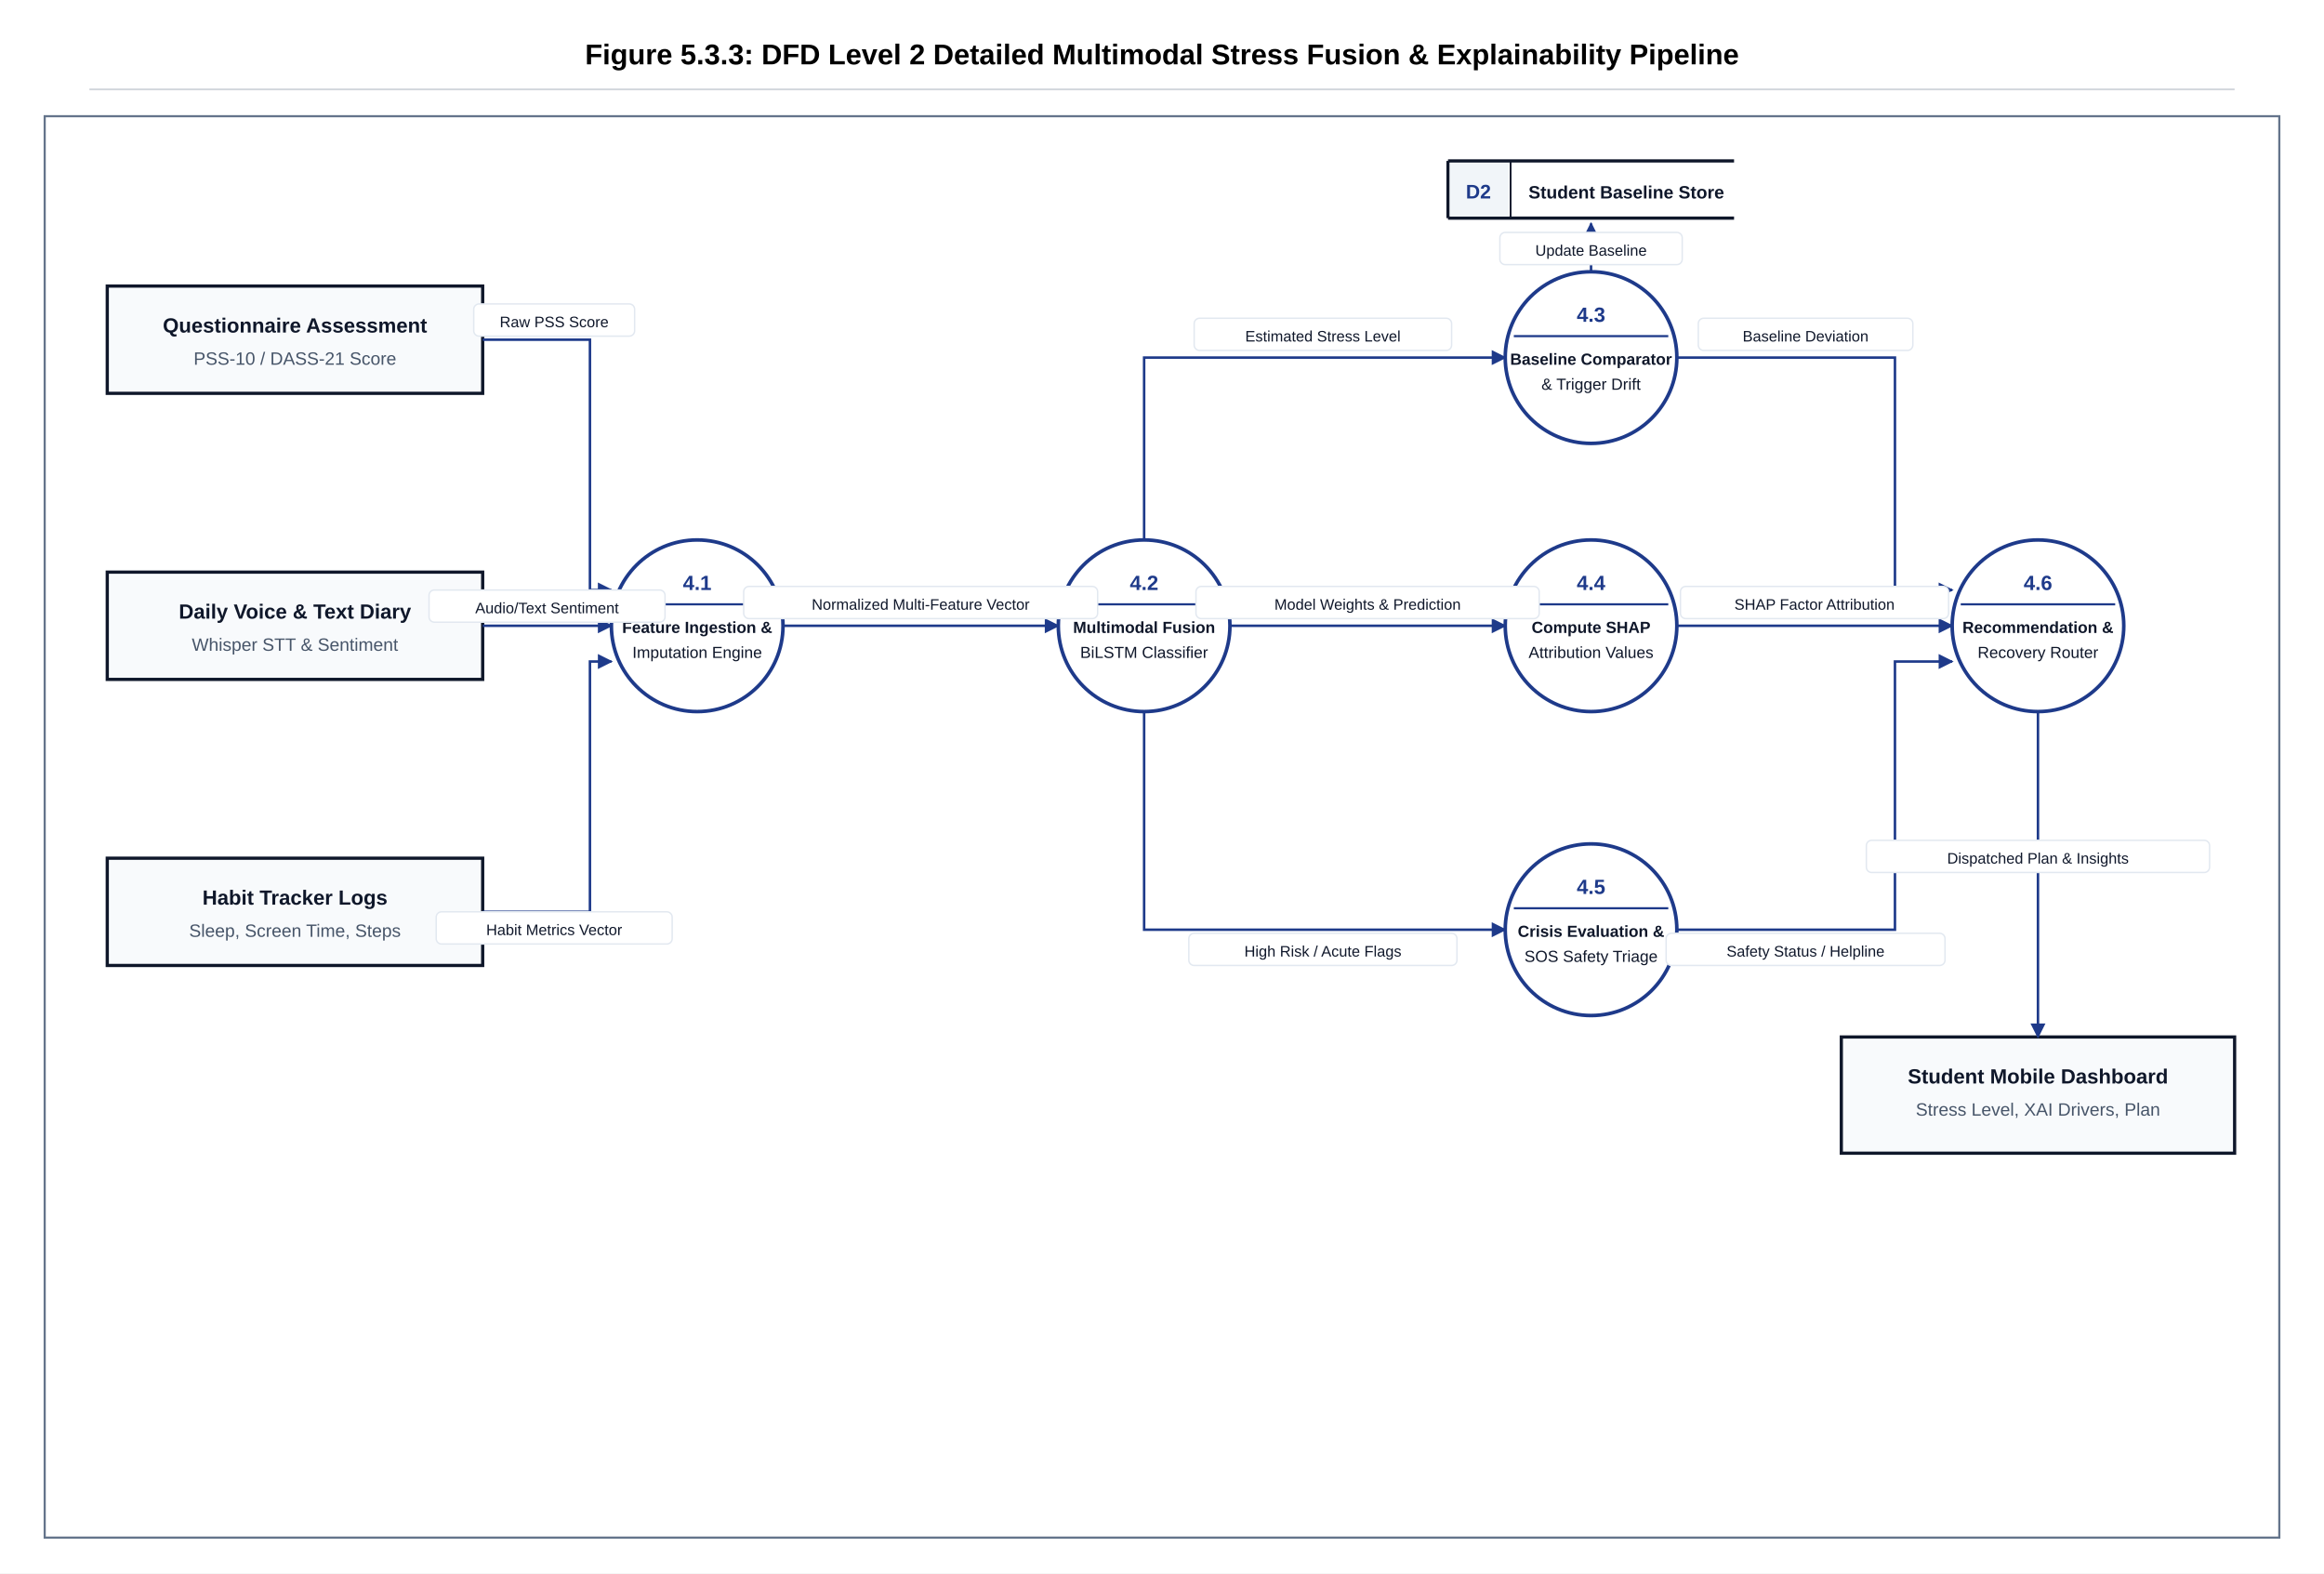
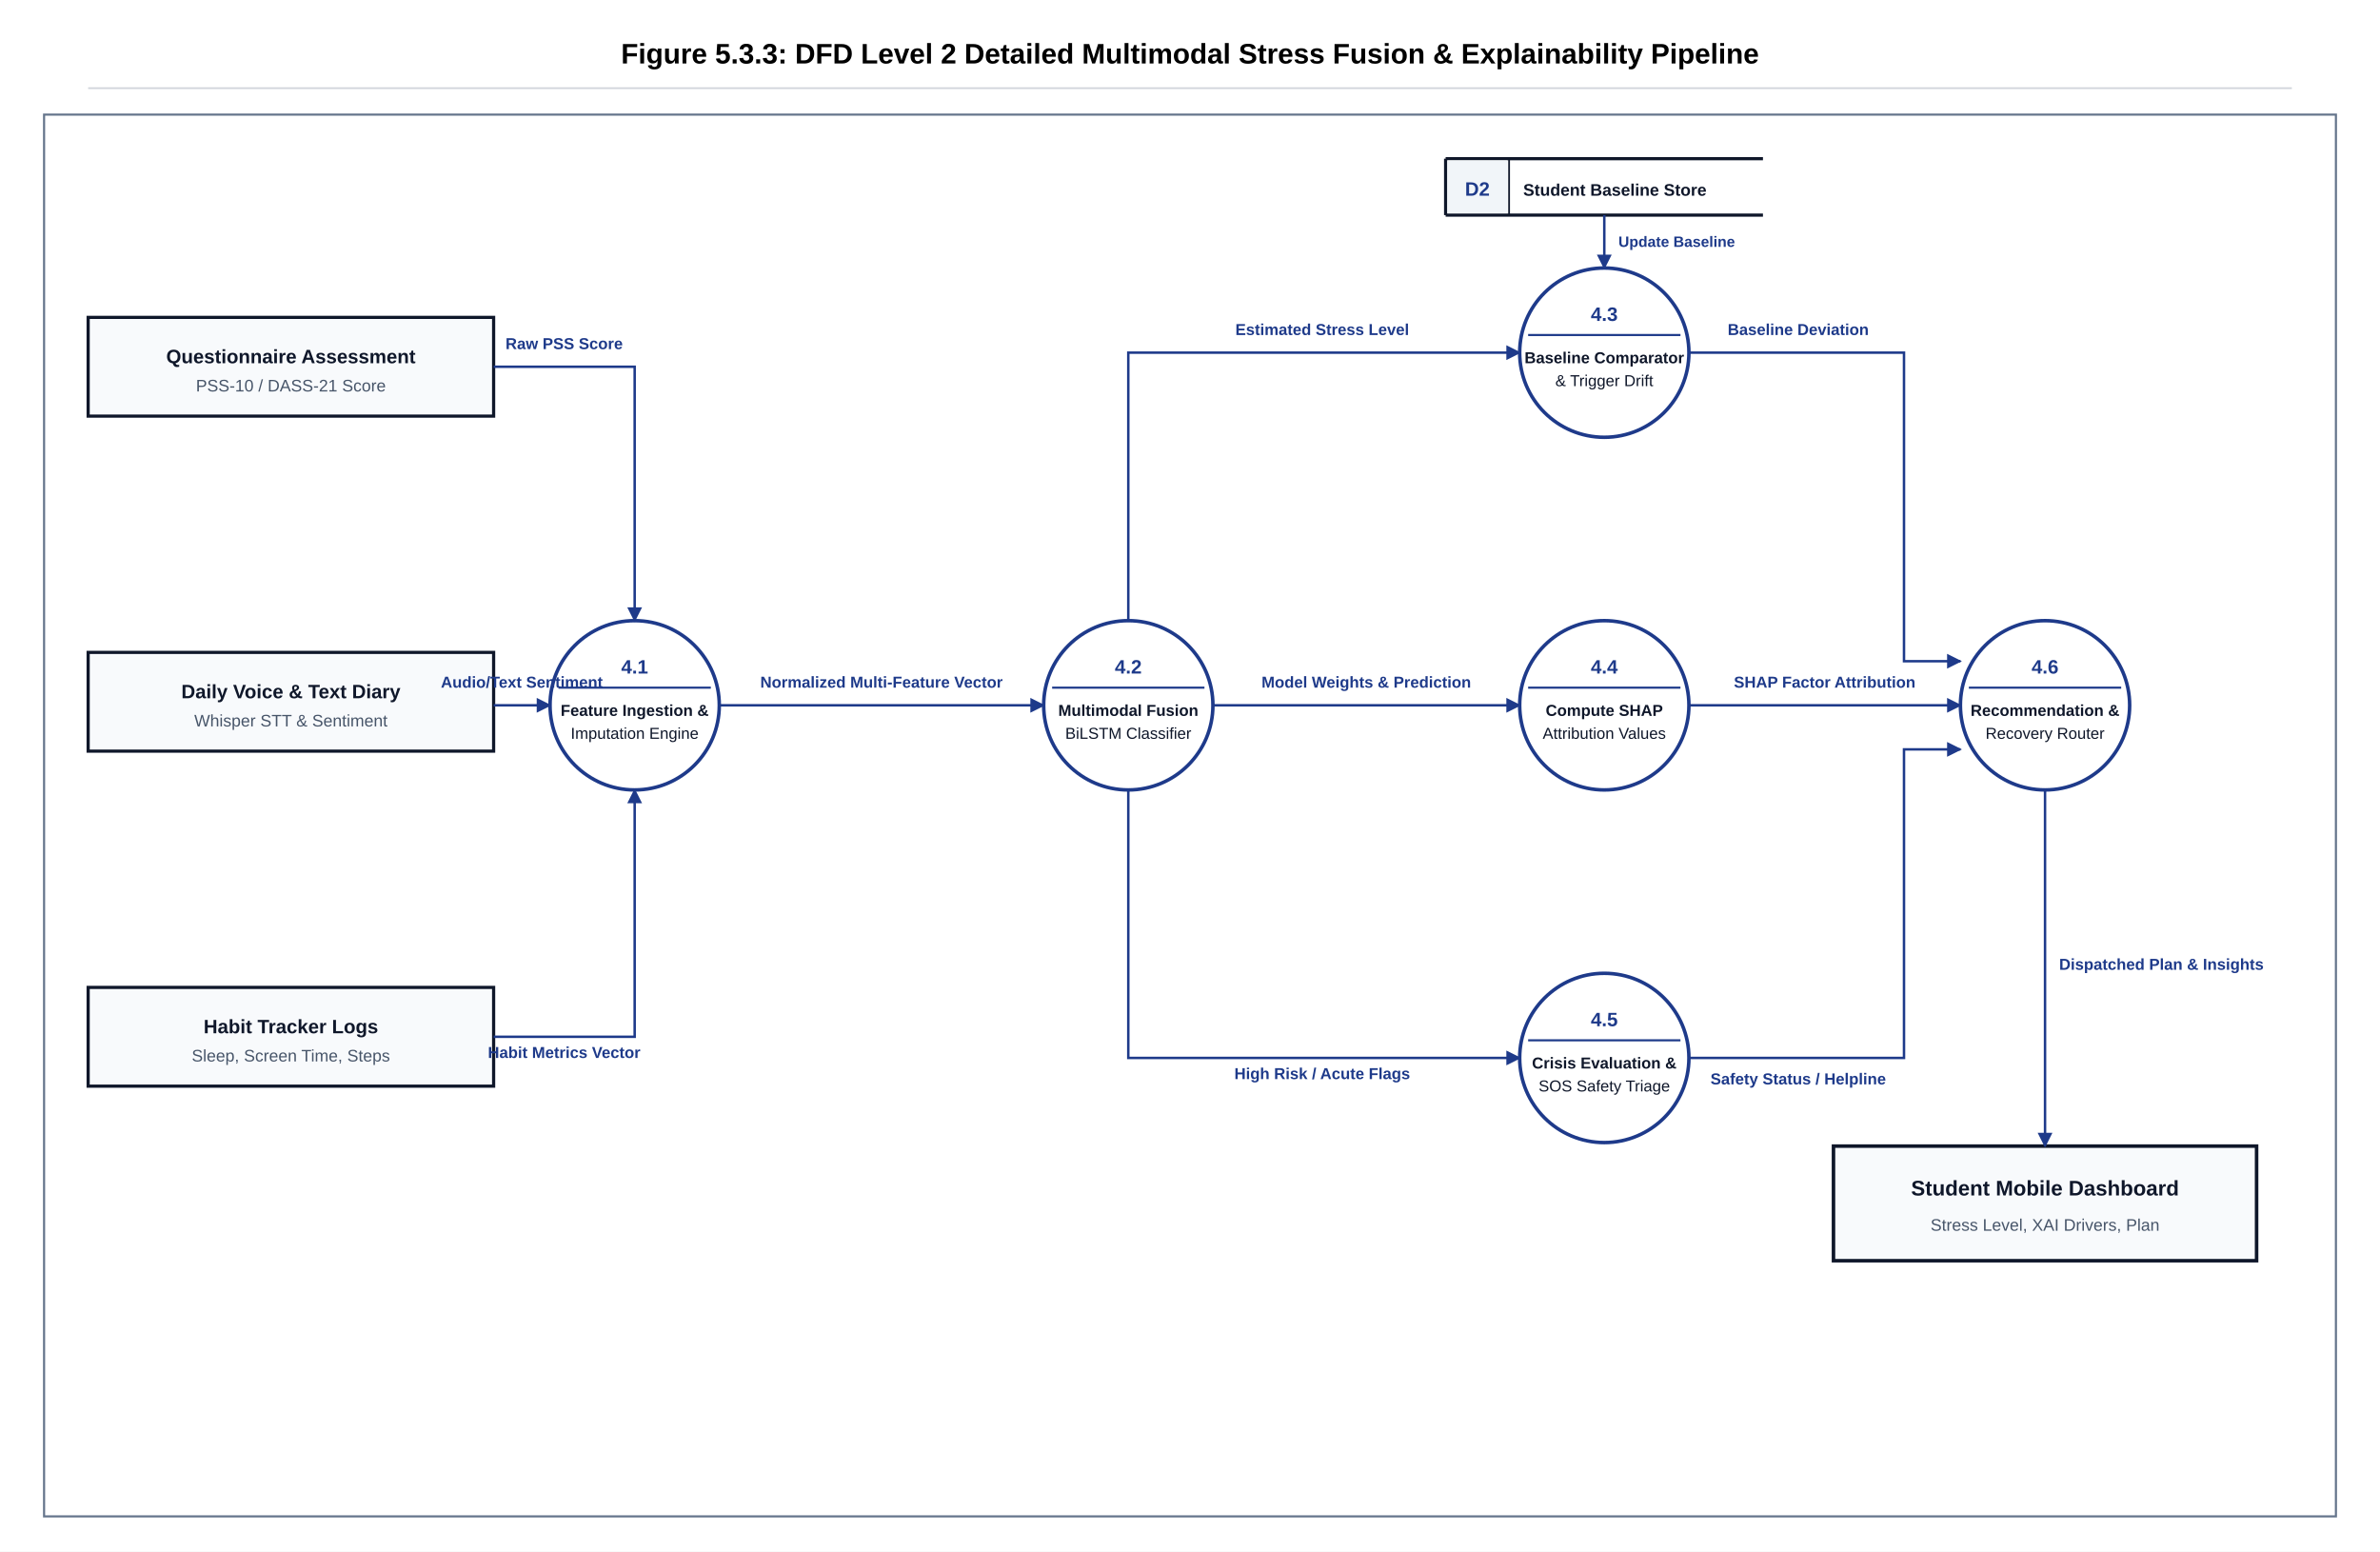
- <svg xmlns="http://www.w3.org/2000/svg" width="1300" height="880" viewBox="0 0 1300 880">
+ <svg xmlns="http://www.w3.org/2000/svg" width="1350" height="880" viewBox="0 0 1350 880">
  <defs>
    <marker id="arrow" viewBox="0 0 10 10" refX="9" refY="5" markerWidth="6" markerHeight="6" orient="auto">
      <path d="M 0 0 L 10 5 L 0 10 z" fill="#1e3a8a" />
    </marker>
  </defs>
-   <rect width="1300" height="880" fill="#ffffff" />
-   <text x="650.0" y="36" font-family="Arial, sans-serif" font-size="16" font-weight="bold" fill="#000000" text-anchor="middle">Figure 5.3.3: DFD Level 2 Detailed Multimodal Stress Fusion &amp; Explainability Pipeline</text>
-   <line x1="50" y1="50" x2="1250" y2="50" stroke="#d1d5db" stroke-width="1" />
-   <rect x="25" y="65" width="1250" height="795" fill="none" stroke="#64748b" stroke-width="1.2" />
-   <rect x="60" y="160" width="210" height="60" fill="#f8fafc" stroke="#0f172a" stroke-width="1.8" />
-   <text x="165.0" y="186" font-family="Arial, sans-serif" font-size="11.5" font-weight="bold" fill="#0f172a" text-anchor="middle">Questionnaire Assessment</text>
-   <text x="165.0" y="204" font-family="Arial, sans-serif" font-size="10" fill="#475569" text-anchor="middle">PSS-10 / DASS-21 Score</text>
-   <rect x="60" y="320" width="210" height="60" fill="#f8fafc" stroke="#0f172a" stroke-width="1.8" />
-   <text x="165.0" y="346" font-family="Arial, sans-serif" font-size="11.5" font-weight="bold" fill="#0f172a" text-anchor="middle">Daily Voice &amp; Text Diary</text>
-   <text x="165.0" y="364" font-family="Arial, sans-serif" font-size="10" fill="#475569" text-anchor="middle">Whisper STT &amp; Sentiment</text>
-   <rect x="60" y="480" width="210" height="60" fill="#f8fafc" stroke="#0f172a" stroke-width="1.8" />
-   <text x="165.0" y="506" font-family="Arial, sans-serif" font-size="11.5" font-weight="bold" fill="#0f172a" text-anchor="middle">Habit Tracker Logs</text>
-   <text x="165.0" y="524" font-family="Arial, sans-serif" font-size="10" fill="#475569" text-anchor="middle">Sleep, Screen Time, Steps</text>
-   <circle cx="390" cy="350" r="48" fill="#ffffff" stroke="#1e3a8a" stroke-width="2" />
-   <line x1="346.8" y1="338" x2="433.2" y2="338" stroke="#1e3a8a" stroke-width="1.2" />
-   <text x="390" y="330" font-family="Arial, sans-serif" font-size="11.5" font-weight="bold" fill="#1e3a8a" text-anchor="middle">4.1</text>
-   <text x="390" y="354" font-family="Arial, sans-serif" font-size="9" font-weight="bold" fill="#0f172a" text-anchor="middle">Feature Ingestion &amp;</text>
-   <text x="390" y="368" font-family="Arial, sans-serif" font-size="9" fill="#0f172a" text-anchor="middle">Imputation Engine</text>
-   <circle cx="640" cy="350" r="48" fill="#ffffff" stroke="#1e3a8a" stroke-width="2" />
-   <line x1="596.8" y1="338" x2="683.2" y2="338" stroke="#1e3a8a" stroke-width="1.2" />
-   <text x="640" y="330" font-family="Arial, sans-serif" font-size="11.5" font-weight="bold" fill="#1e3a8a" text-anchor="middle">4.2</text>
-   <text x="640" y="354" font-family="Arial, sans-serif" font-size="9" font-weight="bold" fill="#0f172a" text-anchor="middle">Multimodal Fusion</text>
-   <text x="640" y="368" font-family="Arial, sans-serif" font-size="9" fill="#0f172a" text-anchor="middle">BiLSTM Classifier</text>
-   <circle cx="890" cy="200" r="48" fill="#ffffff" stroke="#1e3a8a" stroke-width="2" />
-   <line x1="846.8" y1="188" x2="933.2" y2="188" stroke="#1e3a8a" stroke-width="1.2" />
-   <text x="890" y="180" font-family="Arial, sans-serif" font-size="11.5" font-weight="bold" fill="#1e3a8a" text-anchor="middle">4.3</text>
-   <text x="890" y="204" font-family="Arial, sans-serif" font-size="9" font-weight="bold" fill="#0f172a" text-anchor="middle">Baseline Comparator</text>
-   <text x="890" y="218" font-family="Arial, sans-serif" font-size="9" fill="#0f172a" text-anchor="middle">&amp; Trigger Drift</text>
-   <circle cx="890" cy="350" r="48" fill="#ffffff" stroke="#1e3a8a" stroke-width="2" />
-   <line x1="846.8" y1="338" x2="933.2" y2="338" stroke="#1e3a8a" stroke-width="1.2" />
-   <text x="890" y="330" font-family="Arial, sans-serif" font-size="11.5" font-weight="bold" fill="#1e3a8a" text-anchor="middle">4.4</text>
-   <text x="890" y="354" font-family="Arial, sans-serif" font-size="9" font-weight="bold" fill="#0f172a" text-anchor="middle">Compute SHAP</text>
-   <text x="890" y="368" font-family="Arial, sans-serif" font-size="9" fill="#0f172a" text-anchor="middle">Attribution Values</text>
-   <circle cx="890" cy="520" r="48" fill="#ffffff" stroke="#1e3a8a" stroke-width="2" />
-   <line x1="846.8" y1="508" x2="933.2" y2="508" stroke="#1e3a8a" stroke-width="1.2" />
-   <text x="890" y="500" font-family="Arial, sans-serif" font-size="11.5" font-weight="bold" fill="#1e3a8a" text-anchor="middle">4.5</text>
-   <text x="890" y="524" font-family="Arial, sans-serif" font-size="9" font-weight="bold" fill="#0f172a" text-anchor="middle">Crisis Evaluation &amp;</text>
-   <text x="890" y="538" font-family="Arial, sans-serif" font-size="9" fill="#0f172a" text-anchor="middle">SOS Safety Triage</text>
-   <circle cx="1140" cy="350" r="48" fill="#ffffff" stroke="#1e3a8a" stroke-width="2" />
-   <line x1="1096.8" y1="338" x2="1183.2" y2="338" stroke="#1e3a8a" stroke-width="1.2" />
-   <text x="1140" y="330" font-family="Arial, sans-serif" font-size="11.5" font-weight="bold" fill="#1e3a8a" text-anchor="middle">4.6</text>
-   <text x="1140" y="354" font-family="Arial, sans-serif" font-size="9" font-weight="bold" fill="#0f172a" text-anchor="middle">Recommendation &amp;</text>
-   <text x="1140" y="368" font-family="Arial, sans-serif" font-size="9" fill="#0f172a" text-anchor="middle">Recovery Router</text>
-   <line x1="810" y1="90" x2="970" y2="90" stroke="#0f172a" stroke-width="1.8" />
-   <line x1="810" y1="122" x2="970" y2="122" stroke="#0f172a" stroke-width="1.8" />
-   <line x1="810" y1="90" x2="810" y2="122" stroke="#0f172a" stroke-width="1.8" />
-   <line x1="845" y1="90" x2="845" y2="122" stroke="#0f172a" stroke-width="1" />
-   <rect x="811" y="91" width="33" height="30" fill="#f1f5f9" />
-   <text x="827" y="111" font-family="Arial, sans-serif" font-size="11" font-weight="bold" fill="#1e3a8a" text-anchor="middle">D2</text>
-   <text x="855" y="111" font-family="Arial, sans-serif" font-size="10" font-weight="600" fill="#0f172a">Student Baseline Store</text>
-   <rect x="1030" y="580" width="220" height="65" fill="#f8fafc" stroke="#0f172a" stroke-width="1.8" />
-   <text x="1140.0" y="606" font-family="Arial, sans-serif" font-size="11.5" font-weight="bold" fill="#0f172a" text-anchor="middle">Student Mobile Dashboard</text>
-   <text x="1140.0" y="624" font-family="Arial, sans-serif" font-size="10" fill="#475569" text-anchor="middle">Stress Level, XAI Drivers, Plan</text>
-   <path d="M 270 190 L 330 190 L 330 330 L 342 330" fill="none" stroke="#1e3a8a" stroke-width="1.4" marker-end="url(#arrow)" />
-   <rect x="265.0" y="170" width="90" height="18" fill="#ffffff" stroke="#e2e8f0" stroke-width="0.8" rx="3" />
-   <text x="310" y="183" font-family="Arial, sans-serif" font-size="8.5" font-weight="500" fill="#0f172a" text-anchor="middle">Raw PSS Score</text>
-   <path d="M 270 350 L 342 350" fill="none" stroke="#1e3a8a" stroke-width="1.4" marker-end="url(#arrow)" />
-   <rect x="240.0" y="330" width="132" height="18" fill="#ffffff" stroke="#e2e8f0" stroke-width="0.8" rx="3" />
-   <text x="306" y="343" font-family="Arial, sans-serif" font-size="8.5" font-weight="500" fill="#0f172a" text-anchor="middle">Audio/Text Sentiment</text>
-   <path d="M 270 510 L 330 510 L 330 370 L 342 370" fill="none" stroke="#1e3a8a" stroke-width="1.4" marker-end="url(#arrow)" />
-   <rect x="244.0" y="510" width="132" height="18" fill="#ffffff" stroke="#e2e8f0" stroke-width="0.8" rx="3" />
-   <text x="310" y="523" font-family="Arial, sans-serif" font-size="8.5" font-weight="500" fill="#0f172a" text-anchor="middle">Habit Metrics Vector</text>
-   <path d="M 438 350 L 592 350" fill="none" stroke="#1e3a8a" stroke-width="1.4" marker-end="url(#arrow)" />
-   <rect x="416.0" y="328" width="198" height="18" fill="#ffffff" stroke="#e2e8f0" stroke-width="0.8" rx="3" />
-   <text x="515" y="341" font-family="Arial, sans-serif" font-size="8.5" font-weight="500" fill="#0f172a" text-anchor="middle">Normalized Multi-Feature Vector</text>
-   <path d="M 640 302 L 640 200 L 842 200" fill="none" stroke="#1e3a8a" stroke-width="1.4" marker-end="url(#arrow)" />
-   <rect x="668.0" y="178" width="144" height="18" fill="#ffffff" stroke="#e2e8f0" stroke-width="0.8" rx="3" />
-   <text x="740" y="191" font-family="Arial, sans-serif" font-size="8.5" font-weight="500" fill="#0f172a" text-anchor="middle">Estimated Stress Level</text>
-   <path d="M 688 350 L 842 350" fill="none" stroke="#1e3a8a" stroke-width="1.4" marker-end="url(#arrow)" />
-   <rect x="669.0" y="328" width="192" height="18" fill="#ffffff" stroke="#e2e8f0" stroke-width="0.8" rx="3" />
-   <text x="765" y="341" font-family="Arial, sans-serif" font-size="8.5" font-weight="500" fill="#0f172a" text-anchor="middle">Model Weights &amp; Prediction</text>
-   <path d="M 640 398 L 640 520 L 842 520" fill="none" stroke="#1e3a8a" stroke-width="1.4" marker-end="url(#arrow)" />
-   <rect x="665.0" y="522" width="150" height="18" fill="#ffffff" stroke="#e2e8f0" stroke-width="0.8" rx="3" />
-   <text x="740" y="535" font-family="Arial, sans-serif" font-size="8.5" font-weight="500" fill="#0f172a" text-anchor="middle">High Risk / Acute Flags</text>
-   <path d="M 890 152 L 890 125" fill="none" stroke="#1e3a8a" stroke-width="1.4" marker-end="url(#arrow)" />
-   <rect x="839.0" y="130" width="102" height="18" fill="#ffffff" stroke="#e2e8f0" stroke-width="0.8" rx="3" />
-   <text x="890" y="143" font-family="Arial, sans-serif" font-size="8.5" font-weight="500" fill="#0f172a" text-anchor="middle">Update Baseline</text>
-   <path d="M 938 200 L 1060 200 L 1060 330 L 1092 330" fill="none" stroke="#1e3a8a" stroke-width="1.4" marker-end="url(#arrow)" />
-   <rect x="950.0" y="178" width="120" height="18" fill="#ffffff" stroke="#e2e8f0" stroke-width="0.8" rx="3" />
-   <text x="1010" y="191" font-family="Arial, sans-serif" font-size="8.5" font-weight="500" fill="#0f172a" text-anchor="middle">Baseline Deviation</text>
-   <path d="M 938 350 L 1092 350" fill="none" stroke="#1e3a8a" stroke-width="1.4" marker-end="url(#arrow)" />
-   <rect x="940.0" y="328" width="150" height="18" fill="#ffffff" stroke="#e2e8f0" stroke-width="0.8" rx="3" />
-   <text x="1015" y="341" font-family="Arial, sans-serif" font-size="8.5" font-weight="500" fill="#0f172a" text-anchor="middle">SHAP Factor Attribution</text>
-   <path d="M 938 520 L 1060 520 L 1060 370 L 1092 370" fill="none" stroke="#1e3a8a" stroke-width="1.4" marker-end="url(#arrow)" />
-   <rect x="932.0" y="522" width="156" height="18" fill="#ffffff" stroke="#e2e8f0" stroke-width="0.8" rx="3" />
-   <text x="1010" y="535" font-family="Arial, sans-serif" font-size="8.5" font-weight="500" fill="#0f172a" text-anchor="middle">Safety Status / Helpline</text>
-   <path d="M 1140 398 L 1140 580" fill="none" stroke="#1e3a8a" stroke-width="1.4" marker-end="url(#arrow)" />
-   <rect x="1044.0" y="470" width="192" height="18" fill="#ffffff" stroke="#e2e8f0" stroke-width="0.8" rx="3" />
-   <text x="1140" y="483" font-family="Arial, sans-serif" font-size="8.5" font-weight="500" fill="#0f172a" text-anchor="middle">Dispatched Plan &amp; Insights</text>
+   <rect width="1350" height="880" fill="#ffffff" />
+   <text x="675.0" y="36" font-family="Arial, sans-serif" font-size="16" font-weight="bold" fill="#000000" text-anchor="middle">Figure 5.3.3: DFD Level 2 Detailed Multimodal Stress Fusion &amp; Explainability Pipeline</text>
+   <line x1="50" y1="50" x2="1300" y2="50" stroke="#d1d5db" stroke-width="1" />
+   <rect x="25" y="65" width="1300" height="795" fill="none" stroke="#64748b" stroke-width="1.2" />
+   <rect x="50" y="180" width="230" height="56" fill="#f8fafc" stroke="#0f172a" stroke-width="1.8" />
+   <text x="165.0" y="206" font-family="Arial, sans-serif" font-size="11" font-weight="bold" fill="#0f172a" text-anchor="middle">Questionnaire Assessment</text>
+   <text x="165.0" y="222" font-family="Arial, sans-serif" font-size="9.5" fill="#475569" text-anchor="middle">PSS-10 / DASS-21 Score</text>
+   <rect x="50" y="370" width="230" height="56" fill="#f8fafc" stroke="#0f172a" stroke-width="1.8" />
+   <text x="165.0" y="396" font-family="Arial, sans-serif" font-size="11" font-weight="bold" fill="#0f172a" text-anchor="middle">Daily Voice &amp; Text Diary</text>
+   <text x="165.0" y="412" font-family="Arial, sans-serif" font-size="9.5" fill="#475569" text-anchor="middle">Whisper STT &amp; Sentiment</text>
+   <rect x="50" y="560" width="230" height="56" fill="#f8fafc" stroke="#0f172a" stroke-width="1.8" />
+   <text x="165.0" y="586" font-family="Arial, sans-serif" font-size="11" font-weight="bold" fill="#0f172a" text-anchor="middle">Habit Tracker Logs</text>
+   <text x="165.0" y="602" font-family="Arial, sans-serif" font-size="9.5" fill="#475569" text-anchor="middle">Sleep, Screen Time, Steps</text>
+   <circle cx="360" cy="400" r="48" fill="#ffffff" stroke="#1e3a8a" stroke-width="2" />
+   <line x1="316.8" y1="390" x2="403.2" y2="390" stroke="#1e3a8a" stroke-width="1.2" />
+   <text x="360" y="382" font-family="Arial, sans-serif" font-size="11" font-weight="bold" fill="#1e3a8a" text-anchor="middle">4.1</text>
+   <text x="360" y="406" font-family="Arial, sans-serif" font-size="9" font-weight="bold" fill="#0f172a" text-anchor="middle">Feature Ingestion &amp;</text>
+   <text x="360" y="419" font-family="Arial, sans-serif" font-size="9" fill="#0f172a" text-anchor="middle">Imputation Engine</text>
+   <circle cx="640" cy="400" r="48" fill="#ffffff" stroke="#1e3a8a" stroke-width="2" />
+   <line x1="596.8" y1="390" x2="683.2" y2="390" stroke="#1e3a8a" stroke-width="1.2" />
+   <text x="640" y="382" font-family="Arial, sans-serif" font-size="11" font-weight="bold" fill="#1e3a8a" text-anchor="middle">4.2</text>
+   <text x="640" y="406" font-family="Arial, sans-serif" font-size="9" font-weight="bold" fill="#0f172a" text-anchor="middle">Multimodal Fusion</text>
+   <text x="640" y="419" font-family="Arial, sans-serif" font-size="9" fill="#0f172a" text-anchor="middle">BiLSTM Classifier</text>
+   <circle cx="910" cy="200" r="48" fill="#ffffff" stroke="#1e3a8a" stroke-width="2" />
+   <line x1="866.8" y1="190" x2="953.2" y2="190" stroke="#1e3a8a" stroke-width="1.2" />
+   <text x="910" y="182" font-family="Arial, sans-serif" font-size="11" font-weight="bold" fill="#1e3a8a" text-anchor="middle">4.3</text>
+   <text x="910" y="206" font-family="Arial, sans-serif" font-size="9" font-weight="bold" fill="#0f172a" text-anchor="middle">Baseline Comparator</text>
+   <text x="910" y="219" font-family="Arial, sans-serif" font-size="9" fill="#0f172a" text-anchor="middle">&amp; Trigger Drift</text>
+   <circle cx="910" cy="400" r="48" fill="#ffffff" stroke="#1e3a8a" stroke-width="2" />
+   <line x1="866.8" y1="390" x2="953.2" y2="390" stroke="#1e3a8a" stroke-width="1.2" />
+   <text x="910" y="382" font-family="Arial, sans-serif" font-size="11" font-weight="bold" fill="#1e3a8a" text-anchor="middle">4.4</text>
+   <text x="910" y="406" font-family="Arial, sans-serif" font-size="9" font-weight="bold" fill="#0f172a" text-anchor="middle">Compute SHAP</text>
+   <text x="910" y="419" font-family="Arial, sans-serif" font-size="9" fill="#0f172a" text-anchor="middle">Attribution Values</text>
+   <circle cx="910" cy="600" r="48" fill="#ffffff" stroke="#1e3a8a" stroke-width="2" />
+   <line x1="866.8" y1="590" x2="953.2" y2="590" stroke="#1e3a8a" stroke-width="1.2" />
+   <text x="910" y="582" font-family="Arial, sans-serif" font-size="11" font-weight="bold" fill="#1e3a8a" text-anchor="middle">4.5</text>
+   <text x="910" y="606" font-family="Arial, sans-serif" font-size="9" font-weight="bold" fill="#0f172a" text-anchor="middle">Crisis Evaluation &amp;</text>
+   <text x="910" y="619" font-family="Arial, sans-serif" font-size="9" fill="#0f172a" text-anchor="middle">SOS Safety Triage</text>
+   <circle cx="1160" cy="400" r="48" fill="#ffffff" stroke="#1e3a8a" stroke-width="2" />
+   <line x1="1116.8" y1="390" x2="1203.2" y2="390" stroke="#1e3a8a" stroke-width="1.2" />
+   <text x="1160" y="382" font-family="Arial, sans-serif" font-size="11" font-weight="bold" fill="#1e3a8a" text-anchor="middle">4.6</text>
+   <text x="1160" y="406" font-family="Arial, sans-serif" font-size="9" font-weight="bold" fill="#0f172a" text-anchor="middle">Recommendation &amp;</text>
+   <text x="1160" y="419" font-family="Arial, sans-serif" font-size="9" fill="#0f172a" text-anchor="middle">Recovery Router</text>
+   <line x1="820" y1="90" x2="1000" y2="90" stroke="#0f172a" stroke-width="1.8" />
+   <line x1="820" y1="122" x2="1000" y2="122" stroke="#0f172a" stroke-width="1.8" />
+   <line x1="820" y1="90" x2="820" y2="122" stroke="#0f172a" stroke-width="1.8" />
+   <line x1="856" y1="90" x2="856" y2="122" stroke="#0f172a" stroke-width="1" />
+   <rect x="821" y="91" width="34" height="30" fill="#f1f5f9" />
+   <text x="838" y="111" font-family="Arial, sans-serif" font-size="11" font-weight="bold" fill="#1e3a8a" text-anchor="middle">D2</text>
+   <text x="864" y="111" font-family="Arial, sans-serif" font-size="9.5" font-weight="600" fill="#0f172a">Student Baseline Store</text>
+   <rect x="1040" y="650" width="240" height="65" fill="#f8fafc" stroke="#0f172a" stroke-width="2" />
+   <text x="1160.0" y="678" font-family="Arial, sans-serif" font-size="12" font-weight="bold" fill="#0f172a" text-anchor="middle">Student Mobile Dashboard</text>
+   <text x="1160.0" y="698" font-family="Arial, sans-serif" font-size="9.5" fill="#475569" text-anchor="middle">Stress Level, XAI Drivers, Plan</text>
+   <path d="M 280 208 L 360 208 L 360 352" fill="none" stroke="#1e3a8a" stroke-width="1.4" marker-end="url(#arrow)" />
+   <text x="320" y="198" font-family="Arial, sans-serif" font-size="9" font-weight="600" fill="#1e3a8a" text-anchor="middle">Raw PSS Score</text>
+   <path d="M 280 400 L 312 400" fill="none" stroke="#1e3a8a" stroke-width="1.4" marker-end="url(#arrow)" />
+   <text x="296" y="390" font-family="Arial, sans-serif" font-size="9" font-weight="600" fill="#1e3a8a" text-anchor="middle">Audio/Text Sentiment</text>
+   <path d="M 280 588 L 360 588 L 360 448" fill="none" stroke="#1e3a8a" stroke-width="1.4" marker-end="url(#arrow)" />
+   <text x="320" y="600" font-family="Arial, sans-serif" font-size="9" font-weight="600" fill="#1e3a8a" text-anchor="middle">Habit Metrics Vector</text>
+   <path d="M 408 400 L 592 400" fill="none" stroke="#1e3a8a" stroke-width="1.4" marker-end="url(#arrow)" />
+   <text x="500" y="390" font-family="Arial, sans-serif" font-size="9" font-weight="600" fill="#1e3a8a" text-anchor="middle">Normalized Multi-Feature Vector</text>
+   <path d="M 640 352 L 640 200 L 862 200" fill="none" stroke="#1e3a8a" stroke-width="1.4" marker-end="url(#arrow)" />
+   <text x="750" y="190" font-family="Arial, sans-serif" font-size="9" font-weight="600" fill="#1e3a8a" text-anchor="middle">Estimated Stress Level</text>
+   <path d="M 688 400 L 862 400" fill="none" stroke="#1e3a8a" stroke-width="1.4" marker-end="url(#arrow)" />
+   <text x="775" y="390" font-family="Arial, sans-serif" font-size="9" font-weight="600" fill="#1e3a8a" text-anchor="middle">Model Weights &amp; Prediction</text>
+   <path d="M 640 448 L 640 600 L 862 600" fill="none" stroke="#1e3a8a" stroke-width="1.4" marker-end="url(#arrow)" />
+   <text x="750" y="612" font-family="Arial, sans-serif" font-size="9" font-weight="600" fill="#1e3a8a" text-anchor="middle">High Risk / Acute Flags</text>
+   <line x1="910" y1="122" x2="910" y2="152" stroke="#1e3a8a" stroke-width="1.4" marker-end="url(#arrow)" />
+   <text x="918" y="140" font-family="Arial, sans-serif" font-size="8.5" font-weight="600" fill="#1e3a8a">Update Baseline</text>
+   <path d="M 958 200 L 1080 200 L 1080 375 L 1112 375" fill="none" stroke="#1e3a8a" stroke-width="1.4" marker-end="url(#arrow)" />
+   <text x="1020" y="190" font-family="Arial, sans-serif" font-size="9" font-weight="600" fill="#1e3a8a" text-anchor="middle">Baseline Deviation</text>
+   <path d="M 958 400 L 1112 400" fill="none" stroke="#1e3a8a" stroke-width="1.4" marker-end="url(#arrow)" />
+   <text x="1035" y="390" font-family="Arial, sans-serif" font-size="9" font-weight="600" fill="#1e3a8a" text-anchor="middle">SHAP Factor Attribution</text>
+   <path d="M 958 600 L 1080 600 L 1080 425 L 1112 425" fill="none" stroke="#1e3a8a" stroke-width="1.4" marker-end="url(#arrow)" />
+   <text x="1020" y="615" font-family="Arial, sans-serif" font-size="9" font-weight="600" fill="#1e3a8a" text-anchor="middle">Safety Status / Helpline</text>
+   <path d="M 1160 448 L 1160 650" fill="none" stroke="#1e3a8a" stroke-width="1.4" marker-end="url(#arrow)" />
+   <text x="1168" y="550" font-family="Arial, sans-serif" font-size="9" font-weight="600" fill="#1e3a8a" text-anchor="start">Dispatched Plan &amp; Insights</text>
</svg>
